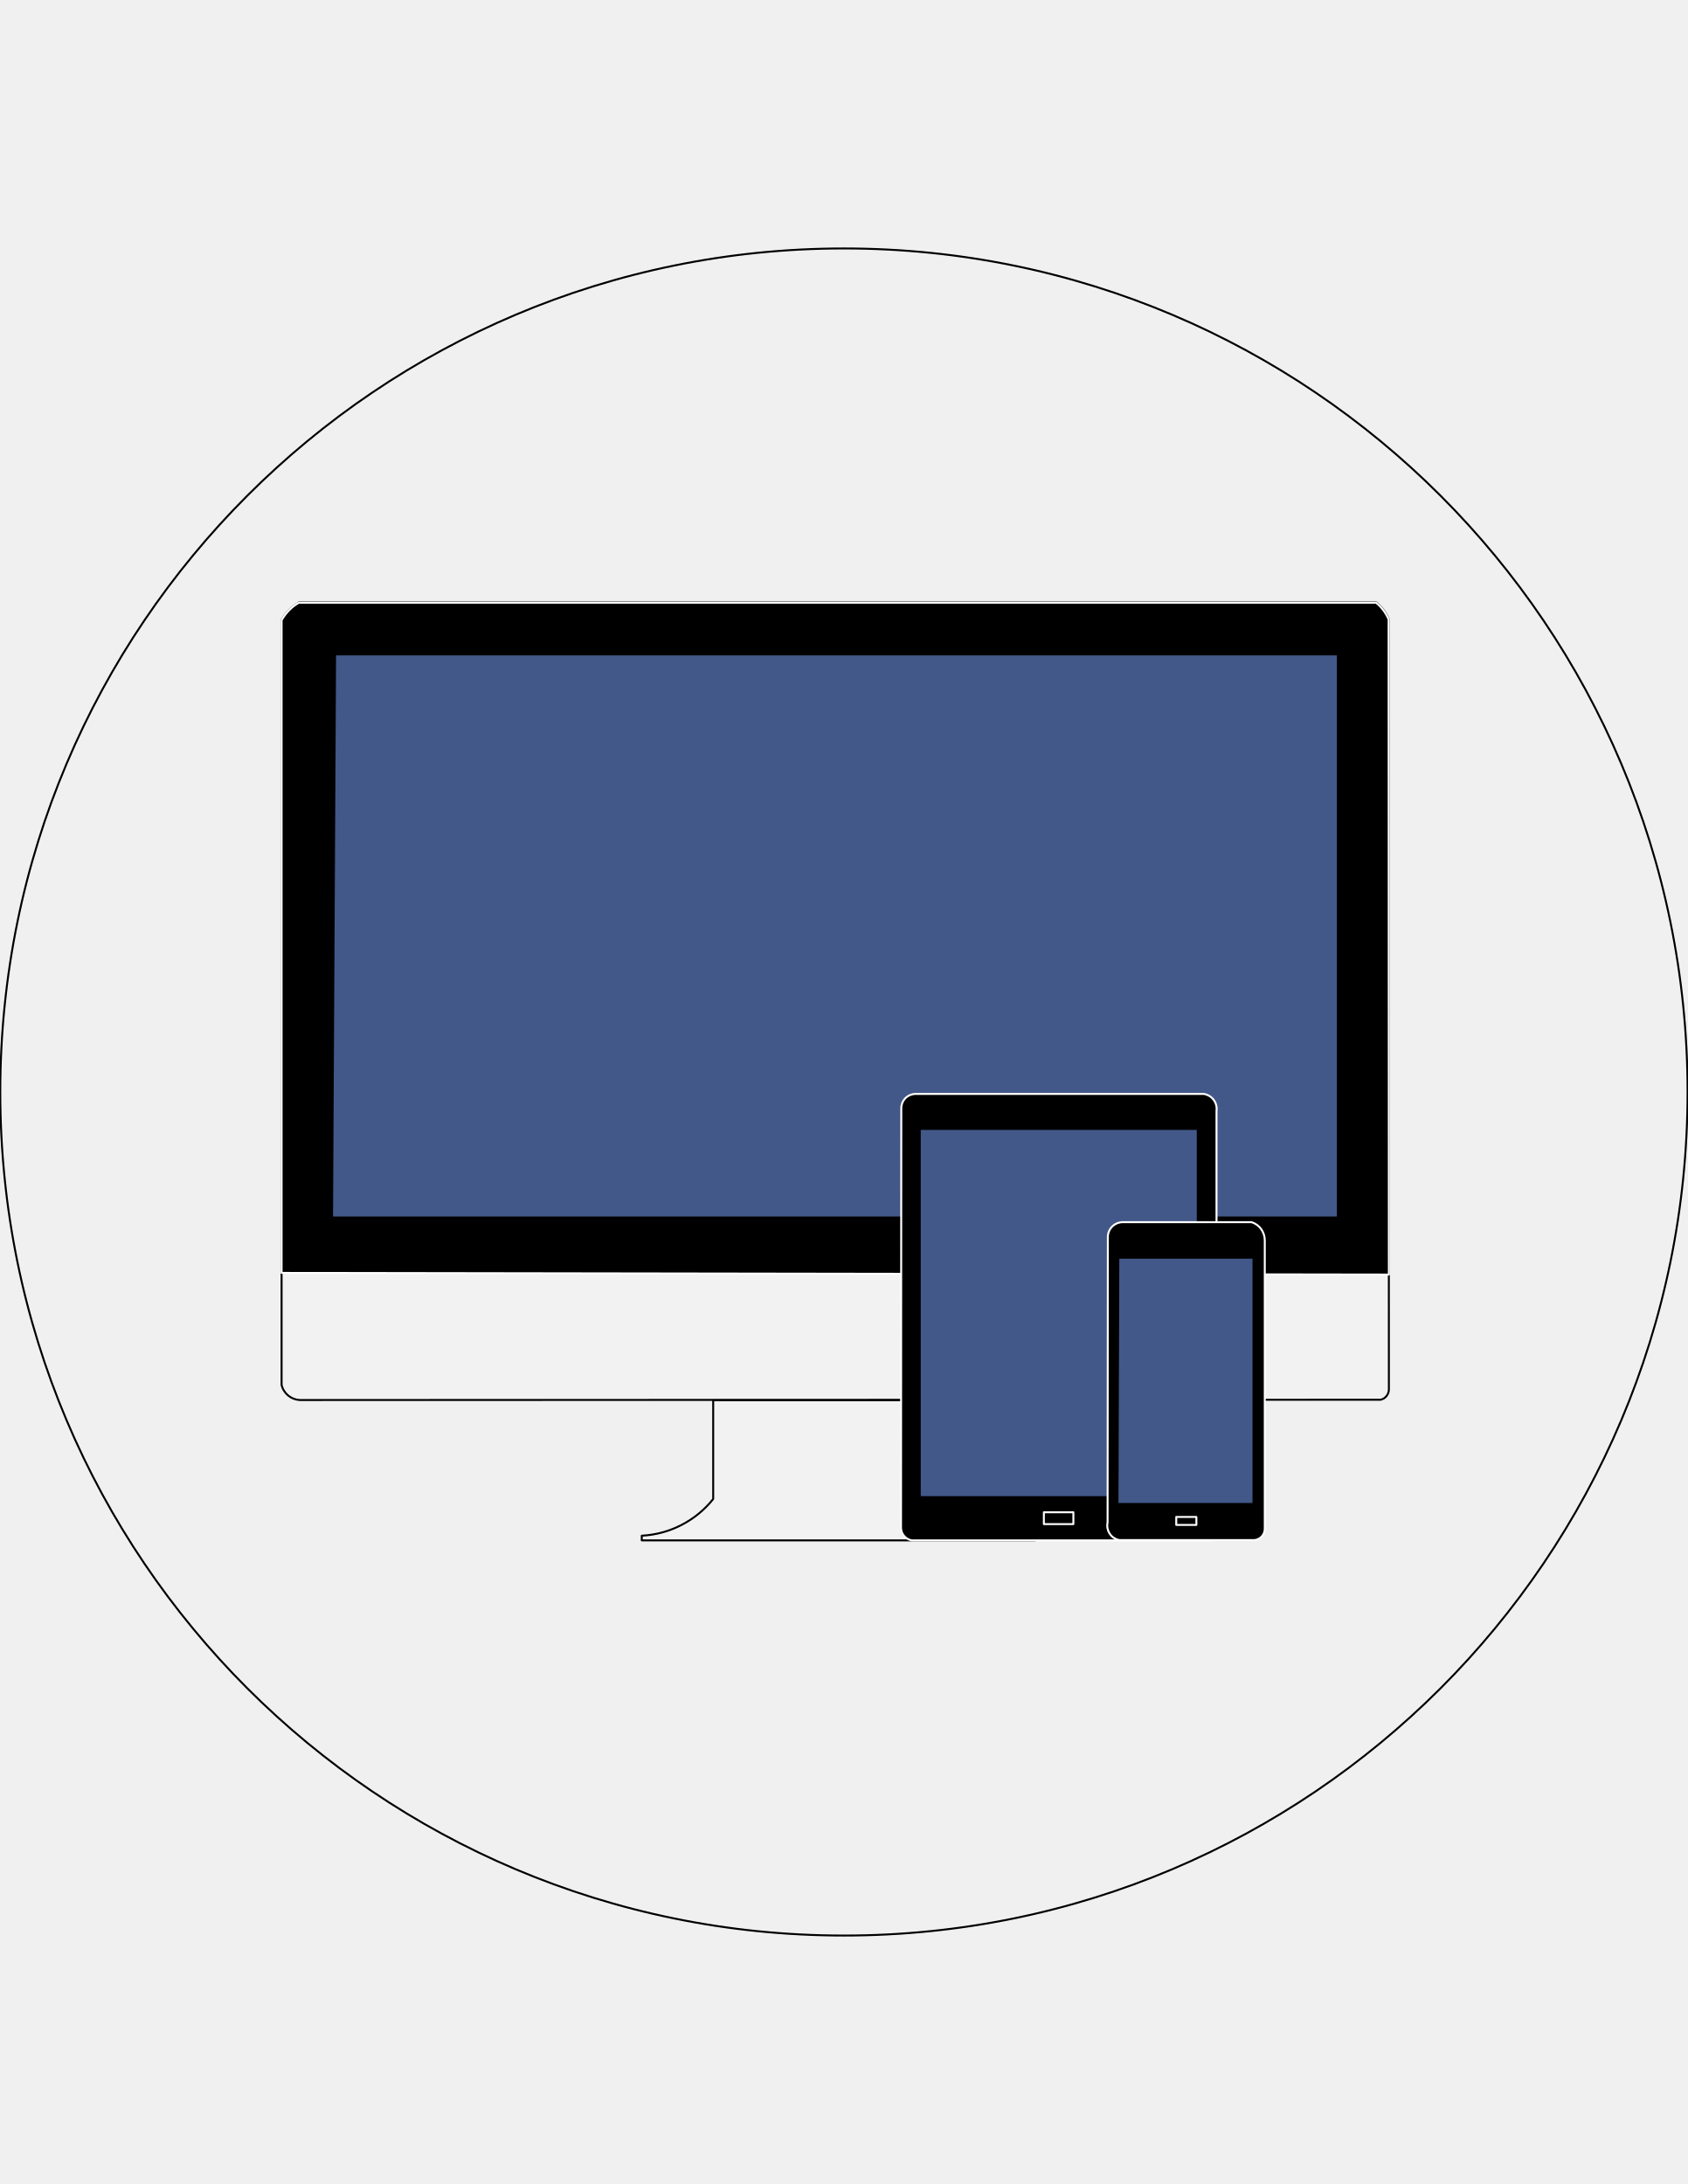
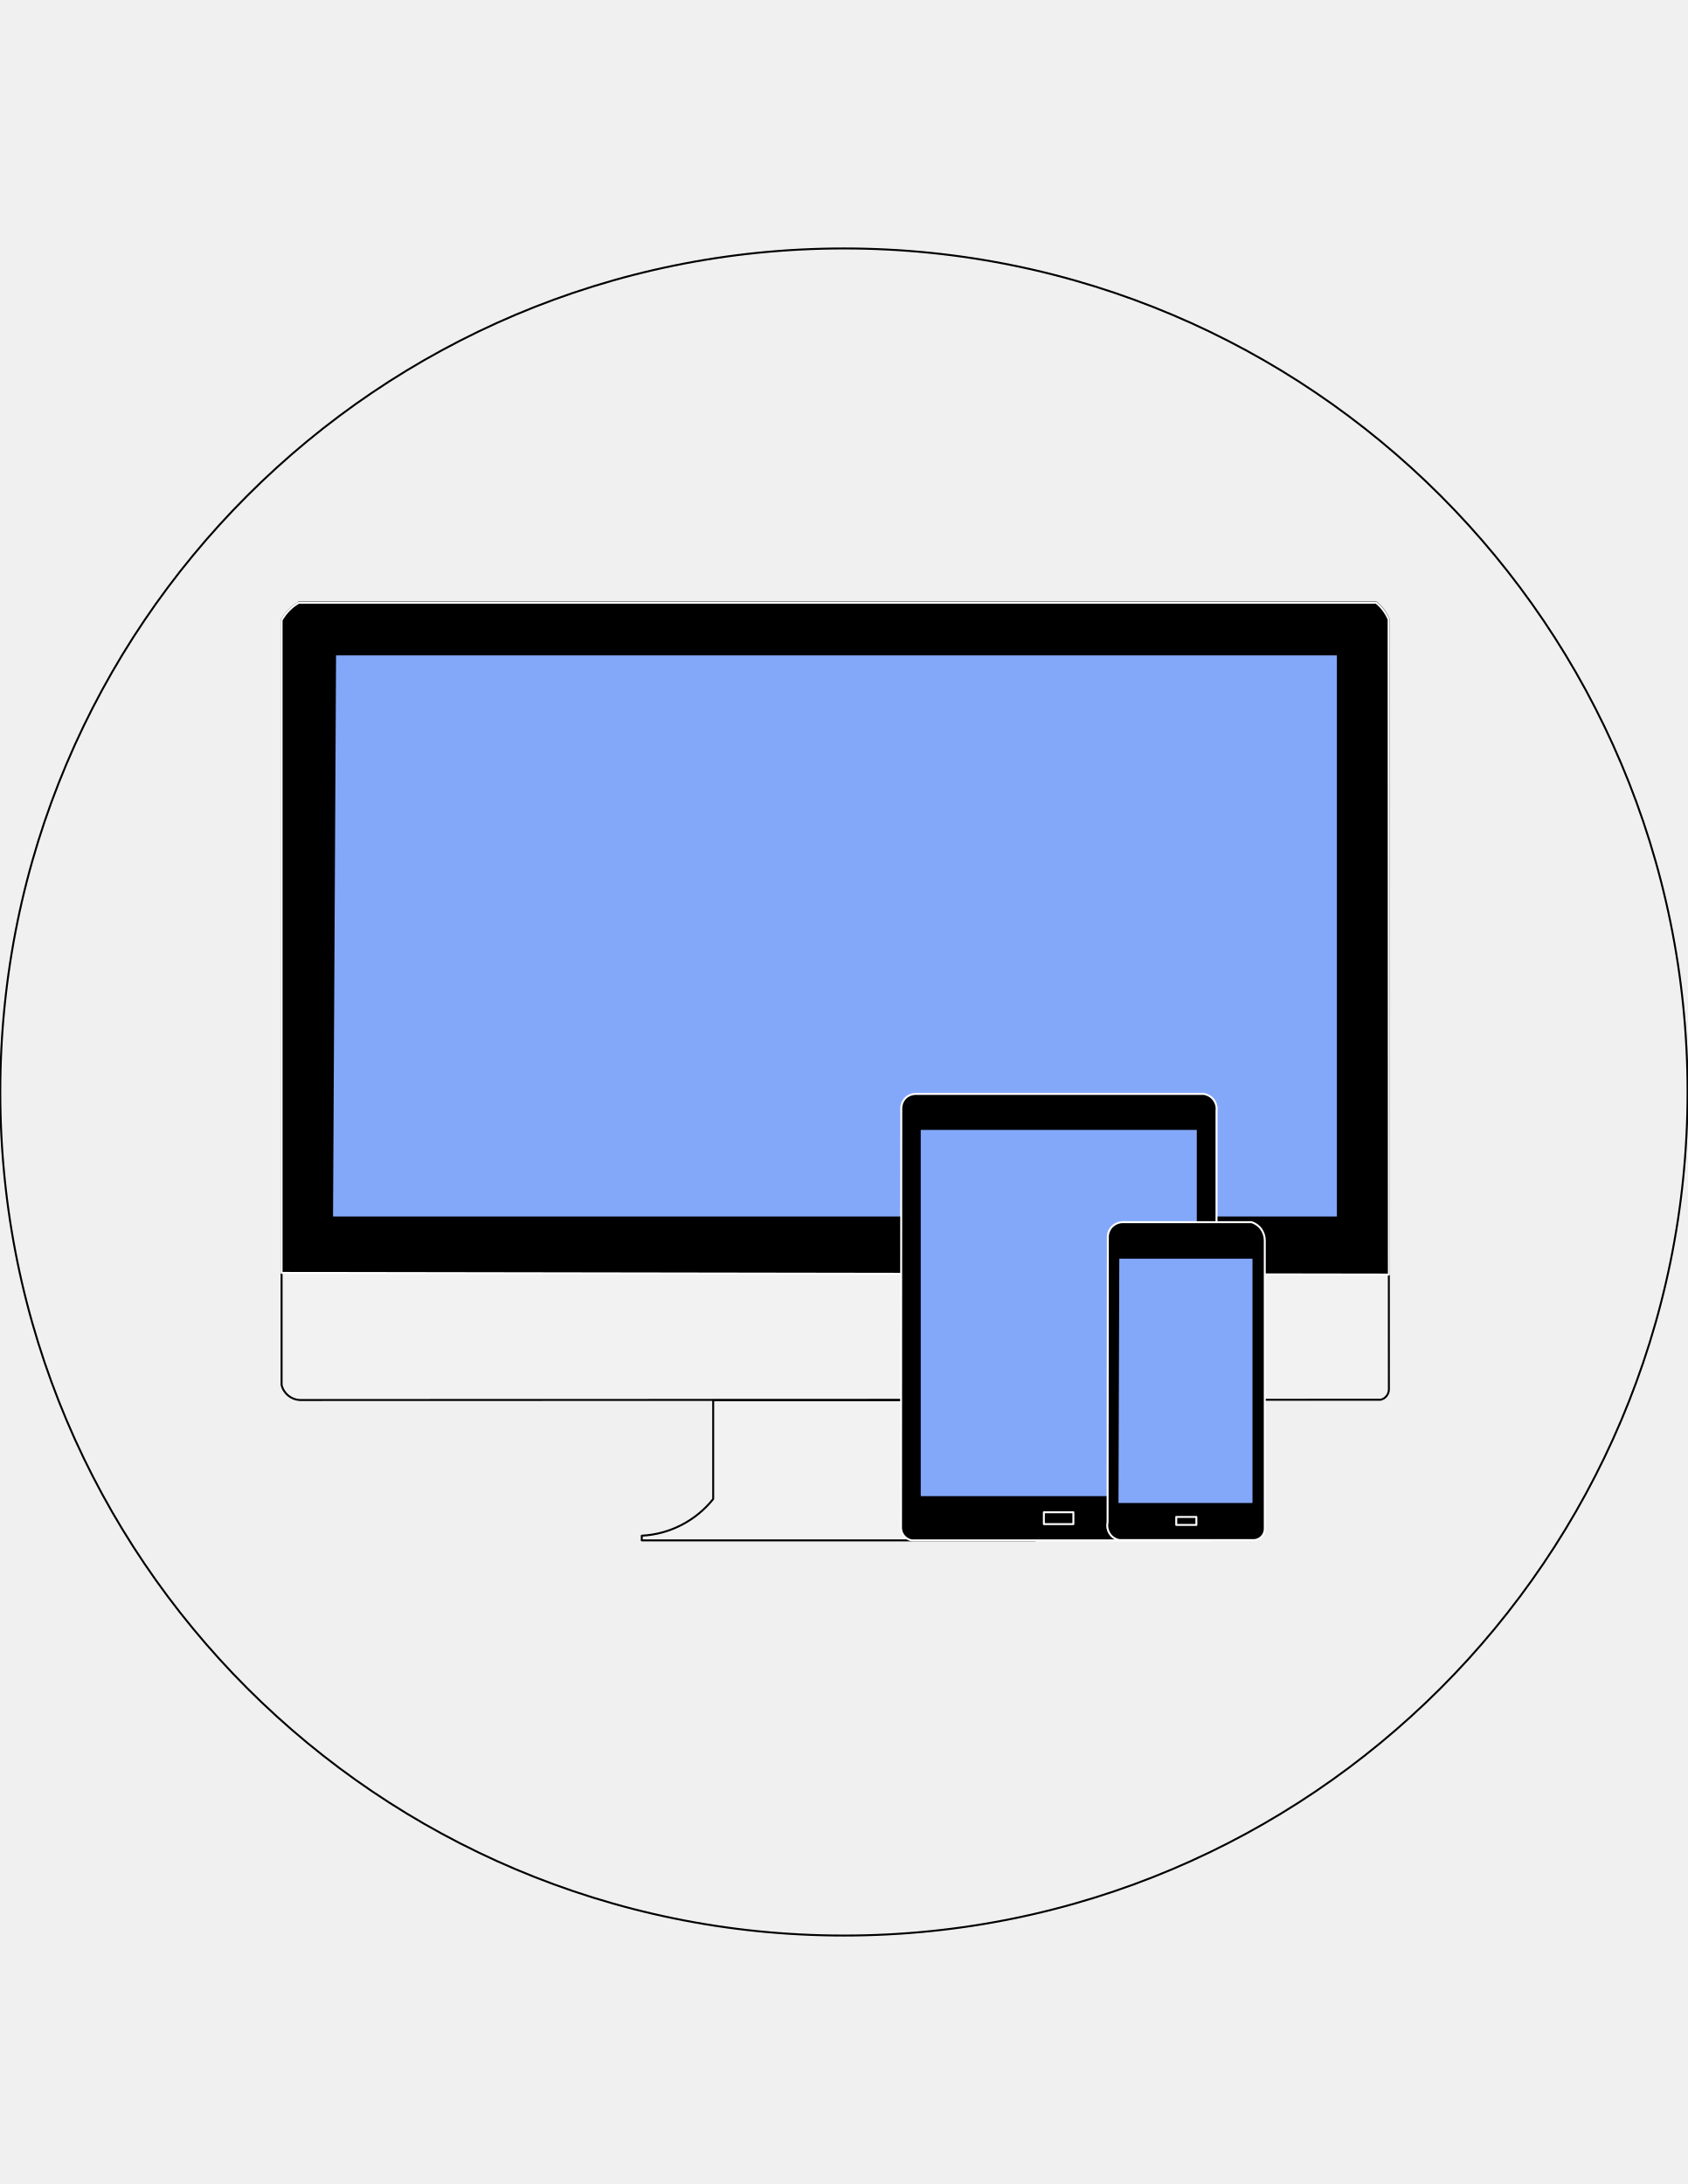
<svg xmlns="http://www.w3.org/2000/svg" version="1.1" x="0px" y="0px" viewBox="0 0 612 792" style="enable-background:new 0 0 612 792;" xml:space="preserve">
  <style type="text/css">
	.st0{fill:none;stroke:#000000;stroke-width:0.709;stroke-linecap:round;stroke-linejoin:round;stroke-miterlimit:10;}
- 	.screen{fill:#425888;}
+ 	.screen{fill:#84a8f9;}
	.screen-border{fill:black; stroke:white;}
	.device-border{stroke:white;}
	.screen-support{fill: #f3f2f2;}
	.button{stroke:white;}
</style>
  <g id="Monitor">
    <g id="LWPOLYLINE">
      <line class="st0" x1="499" y1="218.6" x2="108.3" y2="218.6" />
    </g>
    <g id="LWPOLYLINE_1_">
      <path class="st0 screen-support" d="M108.3,218.6c-2.6,1.5-4.7,3.7-6.2,6.3v277.3c0.7,3.1,3.4,5.3,6.5,5.5l378-0.1h14c1.8-0.4,3.1-2.1,3-4    l-0.1-279.1c-1-2.4-2.5-4.4-4.5-6H108.3z" />
    </g>
    <g id="LWPOLYLINE_3_">
      <path class="st0 screen-border" d="M108.8,218.6H499c2,1.6,3.5,3.7,4.5,6l0.1,237.6l-401.5-0.6V224.9c1.5-2.6,3.6-4.8,6.2-6.3H108.8z" />
    </g>
    <g id="LWPOLYLINE_2_">
-       <polygon class="st0 screen" points="120.4,441.5 485.1,441.5 485.1,237.3 121.5,237.3   " />
+       <polygon class="st0 screen" points="120.4,441.5 485.1,441.5 485.1,237.3 121.5,237.3">
+         <set id="m_show" attributeName="visibility" attributeType="CSS" to="visible" begin="0s; c_show.end" dur="1s" fill="freeze" />
+         <set id="m_hide" attributeName="visibility" attributeType="CSS" to="hidden" begin="m_show.end" dur="1s" fill="freeze" />
+       </polygon>
    </g>
    <g id="LWPOLYLINE_13_">
      <path class="st0 screen-support" d="M258.6,507.8l90.8,0v35.8c6.4,7.9,15.8,12.8,25.9,13.3v1.7H232.7v-1.7c10.1-0.5,19.6-5.4,25.9-13.3V507.8z" />
    </g>
  </g>
  <g id="Tablet">
    <g id="LWPOLYLINE_7_">
      <path class="st0 screen-border" d="M326.8,401.9c0-2.8,2.1-5,4.9-5.2h104.8c3,0.5,5,3.2,4.6,6.2c0,0,0,40.3,0,40.3v113.4c0,0.9-0.6,1.7-1.5,2    h-109c-2.2-0.4-3.9-2.3-3.9-4.6L326.8,401.9" />
    </g>
    <g id="LWPOLYLINE_8_">
-       <polyline class="st0 screen" points="333.5,409.4 434.3,409.4 434.3,542.9 333.5,542.9 333.5,409.4   " />
+       <polyline class="st0 screen" points="333.5,409.4 434.3,409.4 434.3,542.9 333.5,542.9 333.5,409.4">
+         <set id="t_show" attributeName="visibility" attributeType="CSS" to="visible" begin="0s; m_show.end" dur="1s" fill="freeze" />
+         <set id="t_hide" attributeName="visibility" attributeType="CSS" to="hidden" begin="t_show.end" dur="1s" fill="freeze" />
+       </polyline>
    </g>
    <g id="LWPOLYLINE_9_">
-       <polyline class="st0 button" points="378.6,548.4 389.2,548.4 389.2,552.7 378.5,552.7 378.5,548.4   " />
+       <polyline class="st0 button" points="378.6,548.4 389.2,548.4 389.2,552.7 378.5,552.7 378.5,548.4" />
    </g>
  </g>
  <g id="Celular">
    <g id="LWPOLYLINE_11_">
      <path class="st0 screen-border" d="M407.5,558.5c-0.7,0.1-1.4,0.1-2-0.1c-2.8-0.7-4.5-3.5-3.9-6.3c0,0,0.1-103.4,0.1-103.4c0-0.1,0-0.3,0-0.4    c0.2-3,2.7-5.2,5.7-5.1l46.4,0c2.9,0.9,4.8,3.6,4.8,6.6c0,0,0,104.6,0,104.6c0,2.1-1.6,3.9-3.8,4.1h-48.9" />
    </g>
    <g id="LWPOLYLINE_12_">
-       <polyline class="st0 screen" points="405.5,456.1 454.5,456.1 454.5,545.4 405.2,545.4 405.5,456.1   " />
+       <polyline class="st0 screen" points="405.5,456.1 454.5,456.1 454.5,545.4 405.2,545.4 405.5,456.1">
+         <set id="c_show" attributeName="visibility" attributeType="CSS" to="visible" begin="0s; t_show.end" dur="1s" fill="freeze" />
+         <set id="c_hide" attributeName="visibility" attributeType="CSS" to="hidden" begin="c_show.end" dur="1s" fill="freeze" />
+       </polyline>
    </g>
    <g id="LWPOLYLINE_10_">
      <polyline class="st0 button" points="426.5,550.1 433.8,550.1 433.8,553 426.5,553 426.5,550.1   " />
    </g>
  </g>
  <g id="Circulo">
    <g id="CIRCLE">
      <path class="st0" d="M0.1,396C0.1,227.1,137.1,90.1,306,90.1S611.9,227.1,611.9,396S474.9,701.9,306,701.9S0.1,564.9,0.1,396    L0.1,396z" />
    </g>
  </g>
</svg>
